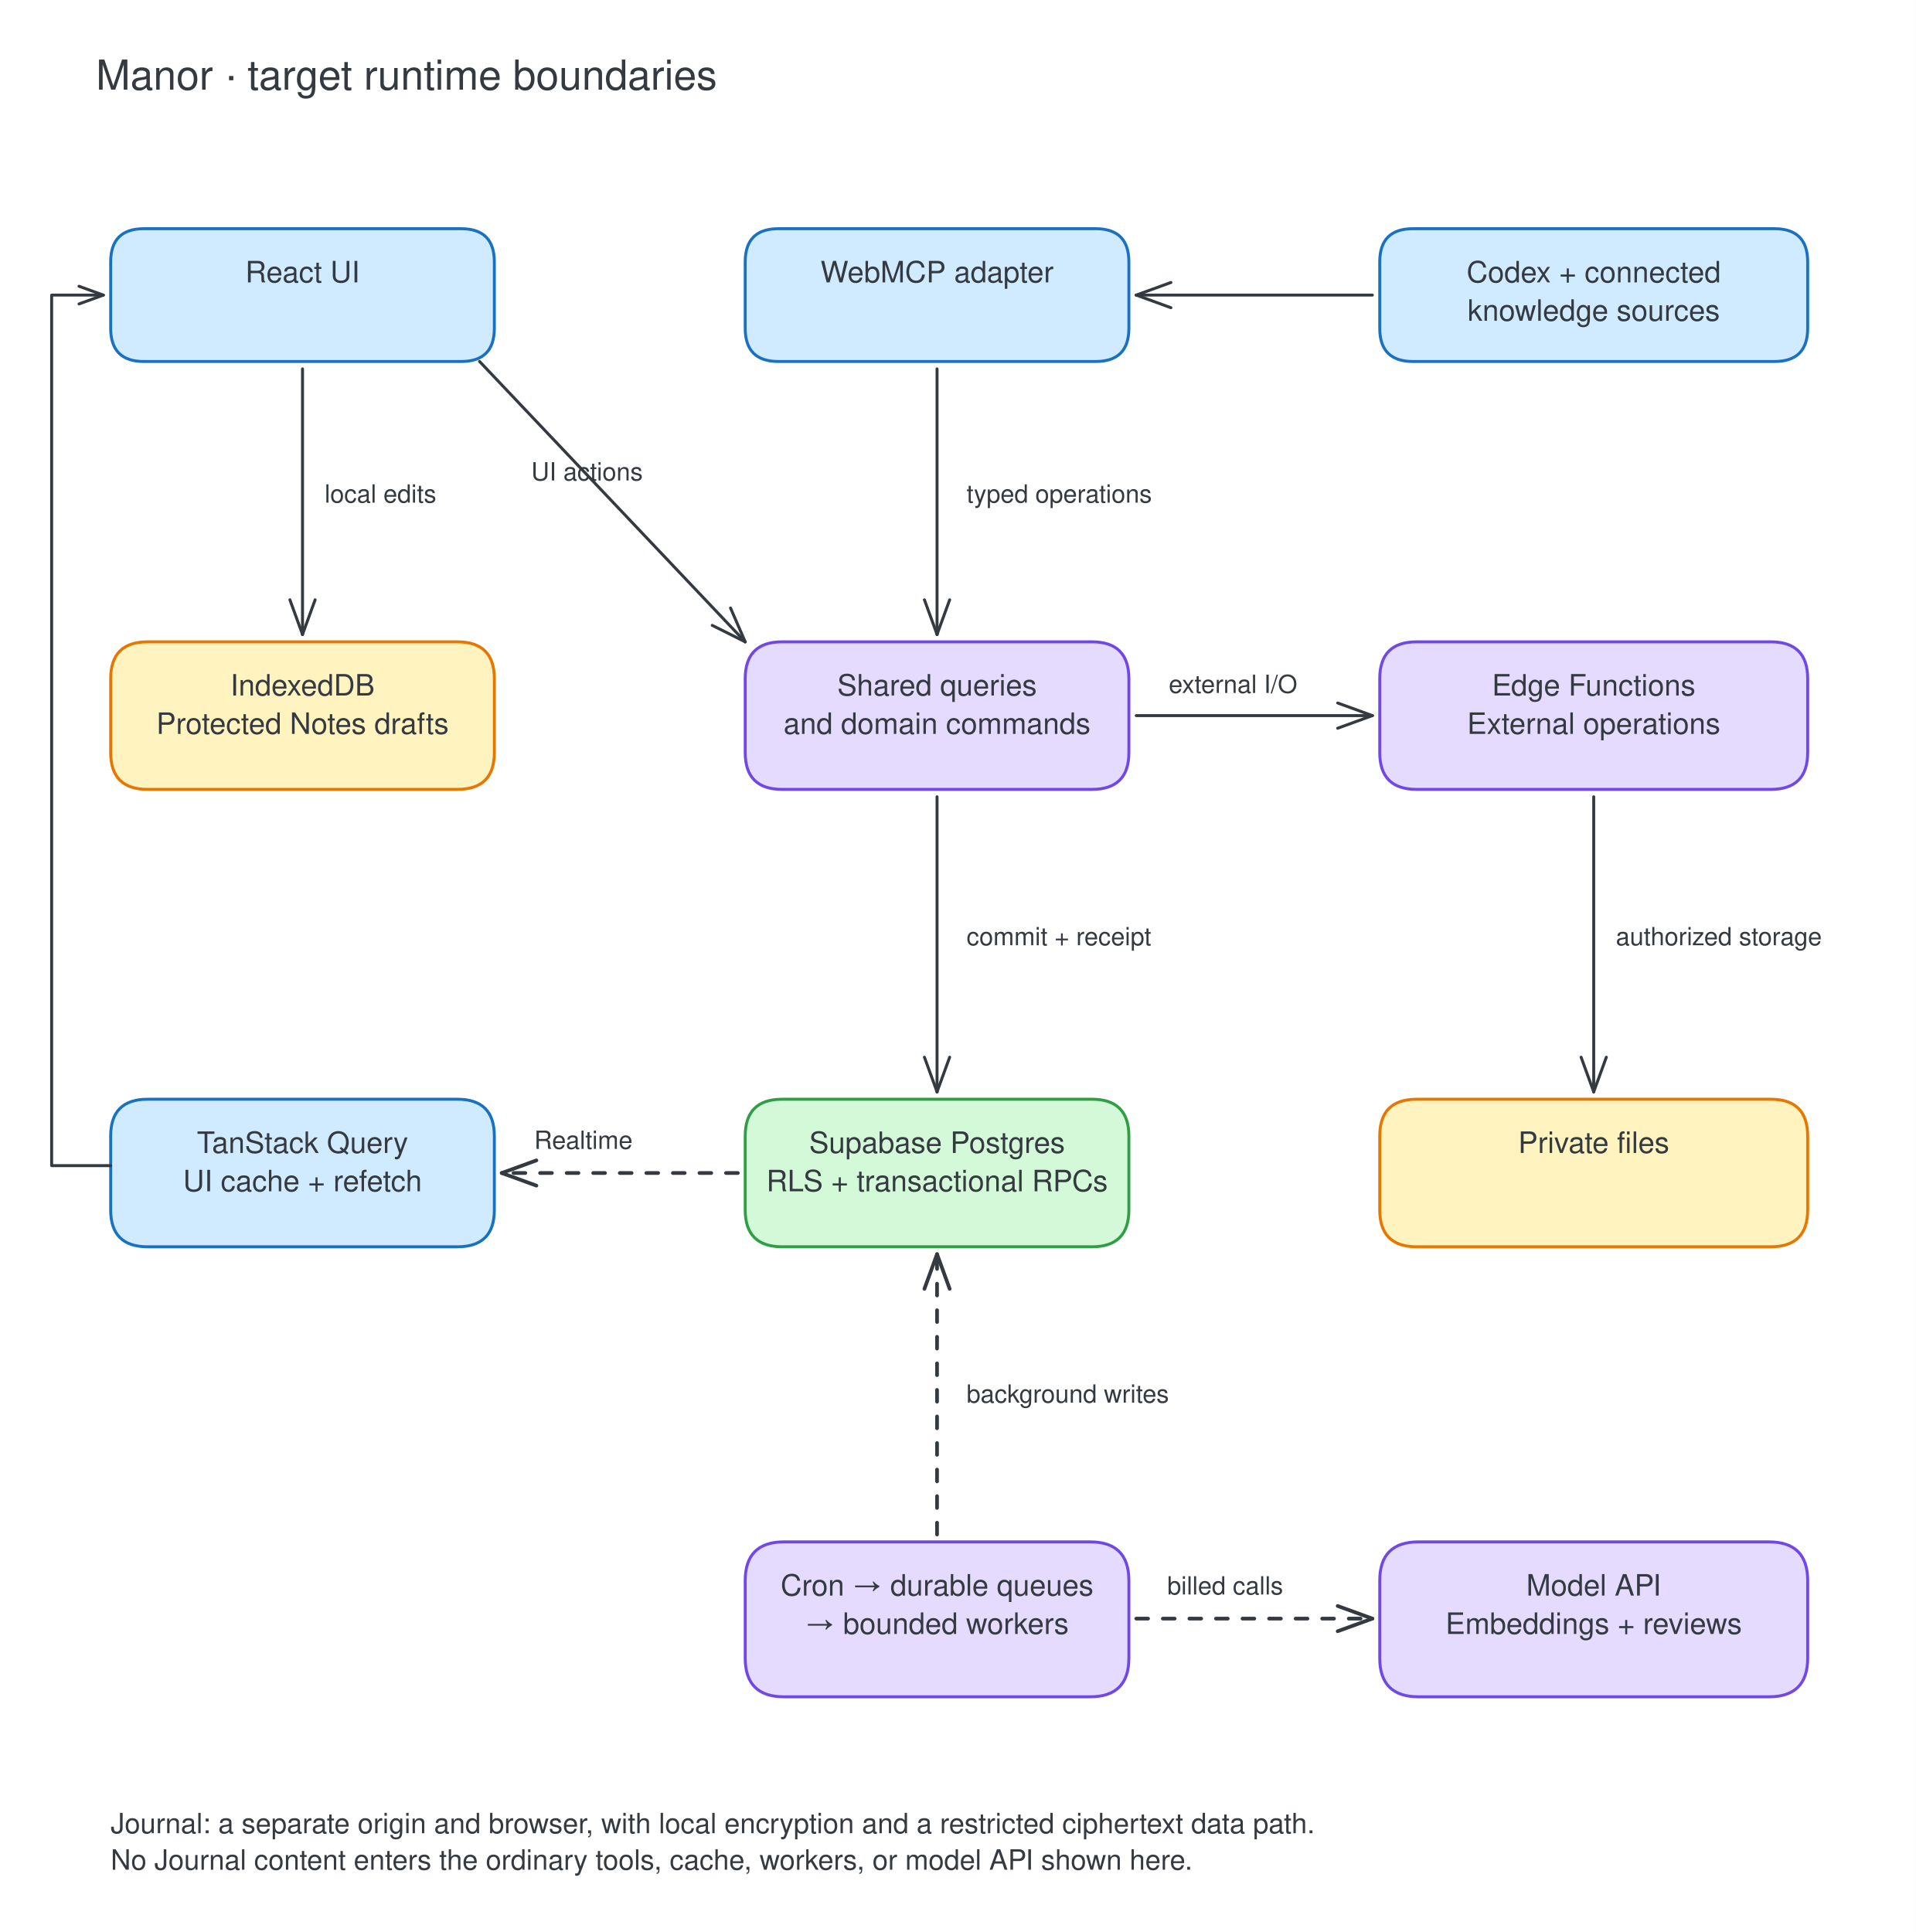
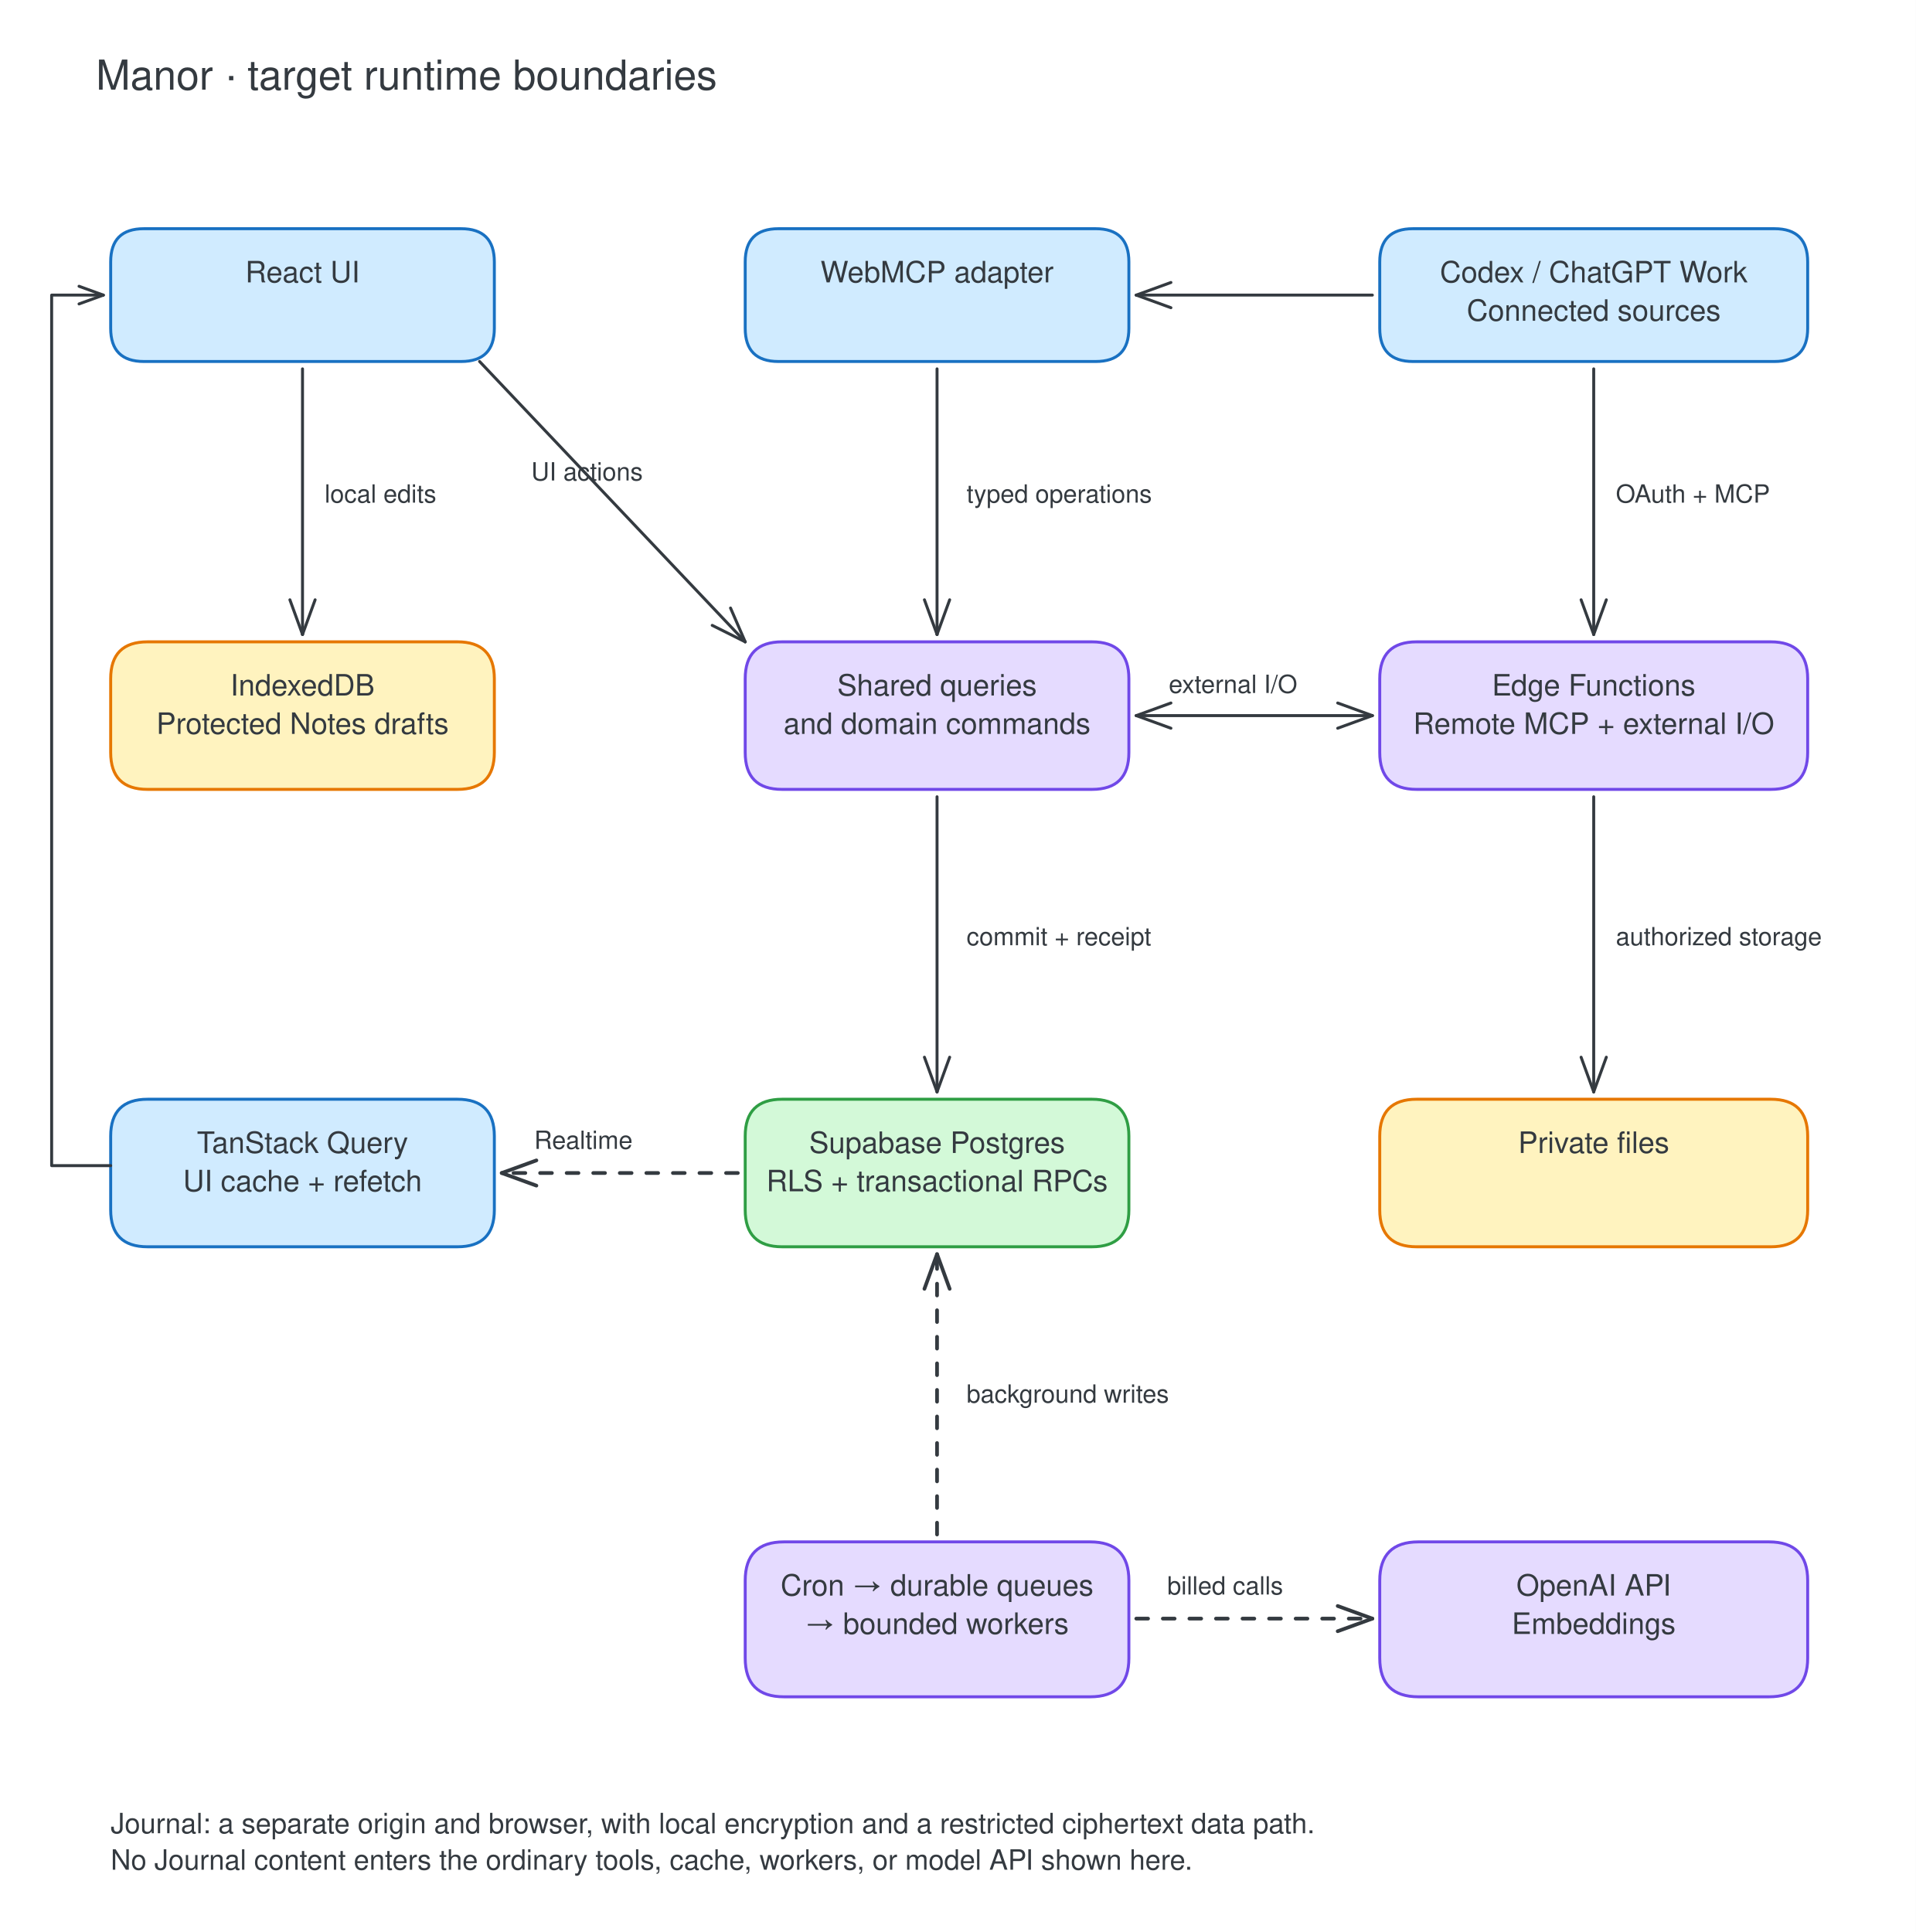
<svg xmlns="http://www.w3.org/2000/svg" version="1.1" viewBox="0 0 1298.3 1309.4" width="1298.3" height="1309.4" role="img">
  <defs>
    <style class="style-fonts">
      </style>
  </defs>
  <rect x="0" y="0" width="1298.3" height="1309.4" fill="#ffffff" />
  <g transform="translate(65 35) rotate(0 254.1 18.2)">
    <text x="0" y="25.761" font-family="Helvetica, Segoe UI Emoji" font-size="28px" fill="#343a40" text-anchor="start" style="white-space: pre;" direction="ltr" dominant-baseline="alphabetic">Manor · target runtime boundaries</text>
  </g>
  <g stroke-linecap="round" transform="translate(75 155) rotate(0 130 45)">
    <path d="M22.5 0 C74.09 0, 125.69 0, 237.5 0 C252.5 0, 260 7.5, 260 22.5 C260 33.78, 260 45.06, 260 67.5 C260 82.5, 252.5 90, 237.5 90 C179.27 90, 121.04 90, 22.5 90 C7.5 90, 0 82.5, 0 67.5 C0 54.61, 0 41.72, 0 22.5 C0 7.5, 7.5 0, 22.5 0" stroke="none" stroke-width="0" fill="#d0ebff" />
    <path d="M22.5 0 C65.5 0, 108.5 0, 237.5 0 M22.5 0 C96.46 0, 170.41 0, 237.5 0 M237.5 0 C252.5 0, 260 7.5, 260 22.5 M237.5 0 C252.5 0, 260 7.5, 260 22.5 M260 22.5 C260 33.08, 260 43.65, 260 67.5 M260 22.5 C260 39.56, 260 56.61, 260 67.5 M260 67.5 C260 82.5, 252.5 90, 237.5 90 M260 67.5 C260 82.5, 252.5 90, 237.5 90 M237.5 90 C187.76 90, 138.02 90, 22.5 90 M237.5 90 C187.7 90, 137.89 90, 22.5 90 M22.5 90 C7.5 90, 0 82.5, 0 67.5 M22.5 90 C7.5 90, 0 82.5, 0 67.5 M0 67.5 C0 50.69, 0 33.87, 0 22.5 M0 67.5 C0 51.62, 0 35.74, 0 22.5 M0 22.5 C0 7.5, 7.5 0, 22.5 0 M0 22.5 C0 7.5, 7.5 0, 22.5 0" stroke="#1971c2" stroke-width="2" fill="none" />
  </g>
  <g transform="translate(91 173) rotate(0 114 27)">
    <text x="114" y="18.4" font-family="Helvetica, Segoe UI Emoji" font-size="20px" fill="#343a40" text-anchor="middle" style="white-space: pre;" direction="ltr" dominant-baseline="alphabetic">React UI</text>
  </g>
  <g stroke-linecap="round" transform="translate(505 155) rotate(0 130 45)">
    <path d="M22.5 0 C82.69 0, 142.87 0, 237.5 0 C252.5 0, 260 7.5, 260 22.5 C260 36.06, 260 49.63, 260 67.5 C260 82.5, 252.5 90, 237.5 90 C164.04 90, 90.57 90, 22.5 90 C7.5 90, 0 82.5, 0 67.5 C0 50.72, 0 33.93, 0 22.5 C0 7.5, 7.5 0, 22.5 0" stroke="none" stroke-width="0" fill="#d0ebff" />
    <path d="M22.5 0 C65.5 0, 108.51 0, 237.5 0 M22.5 0 C84.41 0, 146.33 0, 237.5 0 M237.5 0 C252.5 0, 260 7.5, 260 22.5 M237.5 0 C252.5 0, 260 7.5, 260 22.5 M260 22.5 C260 34.65, 260 46.8, 260 67.5 M260 22.5 C260 38.61, 260 54.73, 260 67.5 M260 67.5 C260 82.5, 252.5 90, 237.5 90 M260 67.5 C260 82.5, 252.5 90, 237.5 90 M237.5 90 C181.02 90, 124.54 90, 22.5 90 M237.5 90 C180.89 90, 124.29 90, 22.5 90 M22.5 90 C7.5 90, 0 82.5, 0 67.5 M22.5 90 C7.5 90, 0 82.5, 0 67.5 M0 67.5 C0 51.87, 0 36.25, 0 22.5 M0 67.5 C0 53.74, 0 39.99, 0 22.5 M0 22.5 C0 7.5, 7.5 0, 22.5 0 M0 22.5 C0 7.5, 7.5 0, 22.5 0" stroke="#1971c2" stroke-width="2" fill="none" />
  </g>
  <g transform="translate(521 173) rotate(0 114 27)">
    <text x="114" y="18.4" font-family="Helvetica, Segoe UI Emoji" font-size="20px" fill="#343a40" text-anchor="middle" style="white-space: pre;" direction="ltr" dominant-baseline="alphabetic">WebMCP adapter</text>
  </g>
  <g stroke-linecap="round" transform="translate(935 155) rotate(0 145 45)">
    <path d="M22.5 0 C100.88 0, 179.25 0, 267.5 0 C282.5 0, 290 7.5, 290 22.5 C290 38.35, 290 54.19, 290 67.5 C290 82.5, 282.5 90, 267.5 90 C215.43 90, 163.36 90, 22.5 90 C7.5 90, 0 82.5, 0 67.5 C0 55.83, 0 44.15, 0 22.5 C0 7.5, 7.5 0, 22.5 0" stroke="none" stroke-width="0" fill="#d0ebff" />
    <path d="M22.5 0 C71.51 0, 120.51 0, 267.5 0 M22.5 0 C79.33 0, 136.16 0, 267.5 0 M267.5 0 C282.5 0, 290 7.5, 290 22.5 M267.5 0 C282.5 0, 290 7.5, 290 22.5 M290 22.5 C290 36.23, 290 49.95, 290 67.5 M290 22.5 C290 37.67, 290 52.84, 290 67.5 M290 67.5 C290 82.5, 282.5 90, 267.5 90 M290 67.5 C290 82.5, 282.5 90, 267.5 90 M267.5 90 C195.46 90, 123.42 90, 22.5 90 M267.5 90 C195.24 90, 122.99 90, 22.5 90 M22.5 90 C7.5 90, 0 82.5, 0 67.5 M22.5 90 C7.5 90, 0 82.5, 0 67.5 M0 67.5 C0 53.06, 0 38.62, 0 22.5 M0 67.5 C0 55.87, 0 44.23, 0 22.5 M0 22.5 C0 7.5, 7.5 0, 22.5 0 M0 22.5 C0 7.5, 7.5 0, 22.5 0" stroke="#1971c2" stroke-width="2" fill="none" />
  </g>
  <g transform="translate(951 173) rotate(0 129 27)">
-     <text x="129" y="18.4" font-family="Helvetica, Segoe UI Emoji" font-size="20px" fill="#343a40" text-anchor="middle" style="white-space: pre;" direction="ltr" dominant-baseline="alphabetic">Codex + connected</text>
-     <text x="129" y="44.4" font-family="Helvetica, Segoe UI Emoji" font-size="20px" fill="#343a40" text-anchor="middle" style="white-space: pre;" direction="ltr" dominant-baseline="alphabetic">knowledge sources</text>
+     <text x="129" y="18.4" font-family="Helvetica, Segoe UI Emoji" font-size="20px" fill="#343a40" text-anchor="middle" style="white-space: pre;" direction="ltr" dominant-baseline="alphabetic">Codex / ChatGPT Work</text>
+     <text x="129" y="44.4" font-family="Helvetica, Segoe UI Emoji" font-size="20px" fill="#343a40" text-anchor="middle" style="white-space: pre;" direction="ltr" dominant-baseline="alphabetic">Connected sources</text>
  </g>
  <g stroke-linecap="round">
    <g transform="translate(930 200) rotate(0 -80 0)">
      <path d="M0 0 C-32.01 0, -64.01 0, -160 0 M0 0 C-60.15 0, -120.3 0, -160 0" stroke="#343a40" stroke-width="2" fill="none" />
    </g>
    <g transform="translate(930 200) rotate(0 -80 0)">
      <path d="M-136.51 -8.55 C-141.21 -6.84, -145.91 -5.13, -160 0 M-136.51 -8.55 C-145.34 -5.34, -154.17 -2.12, -160 0" stroke="#343a40" stroke-width="2" fill="none" />
    </g>
    <g transform="translate(930 200) rotate(0 -80 0)">
      <path d="M-136.51 8.55 C-141.21 6.84, -145.91 5.13, -160 0 M-136.51 8.55 C-145.34 5.34, -154.17 2.12, -160 0" stroke="#343a40" stroke-width="2" fill="none" />
    </g>
  </g>
  <mask />
  <g stroke-linecap="round" transform="translate(75 435) rotate(0 130 50)">
    <path d="M25 0 C104.77 0, 184.54 0, 235 0 C251.67 0, 260 8.33, 260 25 C260 41.41, 260 57.82, 260 75 C260 91.67, 251.67 100, 235 100 C189.05 100, 143.1 100, 25 100 C8.33 100, 0 91.67, 0 75 C0 55.54, 0 36.08, 0 25 C0 8.33, 8.33 0, 25 0" stroke="none" stroke-width="0" fill="#fff3bf" />
    <path d="M25 0 C67.01 0, 109.02 0, 235 0 M25 0 C77.07 0, 129.14 0, 235 0 M235 0 C251.67 0, 260 8.33, 260 25 M235 0 C251.67 0, 260 8.33, 260 25 M260 25 C260 42.88, 260 60.75, 260 75 M260 25 C260 40.28, 260 55.57, 260 75 M260 75 C260 91.67, 251.67 100, 235 100 M260 75 C260 91.67, 251.67 100, 235 100 M235 100 C163.38 100, 91.76 100, 25 100 M235 100 C163.1 100, 91.2 100, 25 100 M25 100 C8.33 100, 0 91.67, 0 75 M25 100 C8.33 100, 0 91.67, 0 75 M0 75 C0 55.94, 0 36.87, 0 25 M0 75 C0 60.61, 0 46.22, 0 25 M0 25 C0 8.33, 8.33 0, 25 0 M0 25 C0 8.33, 8.33 0, 25 0" stroke="#e67700" stroke-width="2" fill="none" />
  </g>
  <g transform="translate(91 453) rotate(0 114 32)">
    <text x="114" y="18.4" font-family="Helvetica, Segoe UI Emoji" font-size="20px" fill="#343a40" text-anchor="middle" style="white-space: pre;" direction="ltr" dominant-baseline="alphabetic">IndexedDB</text>
    <text x="114" y="44.4" font-family="Helvetica, Segoe UI Emoji" font-size="20px" fill="#343a40" text-anchor="middle" style="white-space: pre;" direction="ltr" dominant-baseline="alphabetic">Protected Notes drafts</text>
  </g>
  <g stroke-linecap="round" transform="translate(505 435) rotate(0 130 50)">
    <path d="M25 0 C71.16 0, 117.33 0, 235 0 C251.67 0, 260 8.33, 260 25 C260 43.95, 260 62.89, 260 75 C260 91.67, 251.67 100, 235 100 C174.18 100, 113.35 100, 25 100 C8.33 100, 0 91.67, 0 75 C0 61.22, 0 47.44, 0 25 C0 8.33, 8.33 0, 25 0" stroke="none" stroke-width="0" fill="#e5dbff" />
    <path d="M25 0 C67.01 0, 109.02 0, 235 0 M25 0 C107.31 0, 189.61 0, 235 0 M235 0 C251.67 0, 260 8.33, 260 25 M235 0 C251.67 0, 260 8.33, 260 25 M260 25 C260 44.63, 260 64.25, 260 75 M260 25 C260 39.24, 260 53.47, 260 75 M260 75 C260 91.67, 251.67 100, 235 100 M260 75 C260 91.67, 251.67 100, 235 100 M235 100 C156.8 100, 78.59 100, 25 100 M235 100 C156.46 100, 77.91 100, 25 100 M25 100 C8.33 100, 0 91.67, 0 75 M25 100 C8.33 100, 0 91.67, 0 75 M0 75 C0 57.25, 0 39.51, 0 25 M0 75 C0 62.97, 0 50.94, 0 25 M0 25 C0 8.33, 8.33 0, 25 0 M0 25 C0 8.33, 8.33 0, 25 0" stroke="#7048e8" stroke-width="2" fill="none" />
  </g>
  <g transform="translate(521 453) rotate(0 114 32)">
    <text x="114" y="18.4" font-family="Helvetica, Segoe UI Emoji" font-size="20px" fill="#343a40" text-anchor="middle" style="white-space: pre;" direction="ltr" dominant-baseline="alphabetic">Shared queries</text>
    <text x="114" y="44.4" font-family="Helvetica, Segoe UI Emoji" font-size="20px" fill="#343a40" text-anchor="middle" style="white-space: pre;" direction="ltr" dominant-baseline="alphabetic">and domain commands</text>
  </g>
  <g stroke-linecap="round" transform="translate(935 435) rotate(0 145 50)">
    <path d="M25 0 C87.35 0, 149.7 0, 265 0 C281.67 0, 290 8.33, 290 25 C290 36.48, 290 47.96, 290 75 C290 91.67, 281.67 100, 265 100 C178.48 100, 91.97 100, 25 100 C8.33 100, 0 91.67, 0 75 C0 56.89, 0 38.79, 0 25 C0 8.33, 8.33 0, 25 0" stroke="none" stroke-width="0" fill="#e5dbff" />
    <path d="M25 0 C73.01 0, 121.03 0, 265 0 M25 0 C105.62 0, 186.24 0, 265 0 M265 0 C281.67 0, 290 8.33, 290 25 M265 0 C281.67 0, 290 8.33, 290 25 M290 25 C290 36.38, 290 47.75, 290 75 M290 25 C290 38.19, 290 51.38, 290 75 M290 75 C290 91.67, 281.67 100, 265 100 M290 75 C290 91.67, 281.67 100, 265 100 M265 100 C216.1 100, 167.2 100, 25 100 M265 100 C215.64 100, 166.28 100, 25 100 M25 100 C8.33 100, 0 91.67, 0 75 M25 100 C8.33 100, 0 91.67, 0 75 M0 75 C0 58.57, 0 42.15, 0 25 M0 75 C0 55.33, 0 35.66, 0 25 M0 25 C0 8.33, 8.33 0, 25 0 M0 25 C0 8.33, 8.33 0, 25 0" stroke="#7048e8" stroke-width="2" fill="none" />
  </g>
  <g transform="translate(951 453) rotate(0 129 32)">
    <text x="129" y="18.4" font-family="Helvetica, Segoe UI Emoji" font-size="20px" fill="#343a40" text-anchor="middle" style="white-space: pre;" direction="ltr" dominant-baseline="alphabetic">Edge Functions</text>
-     <text x="129" y="44.4" font-family="Helvetica, Segoe UI Emoji" font-size="20px" fill="#343a40" text-anchor="middle" style="white-space: pre;" direction="ltr" dominant-baseline="alphabetic">External operations</text>
+     <text x="129" y="44.4" font-family="Helvetica, Segoe UI Emoji" font-size="20px" fill="#343a40" text-anchor="middle" style="white-space: pre;" direction="ltr" dominant-baseline="alphabetic">Remote MCP + external I/O</text>
  </g>
  <g stroke-linecap="round">
    <g transform="translate(205 250) rotate(0 0 90)">
      <path d="M0 0 C0 36.01, 0 72.02, 0 180 M0 0 C0 50.38, 0 100.77, 0 180" stroke="#343a40" stroke-width="2" fill="none" />
    </g>
    <g transform="translate(205 250) rotate(0 0 90)">
      <path d="M-8.55 156.51 C-6.84 161.21, -5.13 165.91, 0 180 M-8.55 156.51 C-6.16 163.08, -3.76 169.66, 0 180" stroke="#343a40" stroke-width="2" fill="none" />
    </g>
    <g transform="translate(205 250) rotate(0 0 90)">
      <path d="M8.55 156.51 C6.84 161.21, 5.13 165.91, 0 180 M8.55 156.51 C6.16 163.08, 3.76 169.66, 0 180" stroke="#343a40" stroke-width="2" fill="none" />
    </g>
  </g>
  <mask />
  <g transform="translate(220 325) rotate(0 51.425 11.05)">
    <text x="0" y="15.64" font-family="Helvetica, Segoe UI Emoji" font-size="17px" fill="#343a40" text-anchor="start" style="white-space: pre;" direction="ltr" dominant-baseline="alphabetic">local edits</text>
  </g>
  <g stroke-linecap="round">
    <g transform="translate(325 245) rotate(0 90 95)">
      <path d="M0 0 C36.01 38.01, 72.03 76.03, 180 190 M0 0 C40.3 42.54, 80.6 85.08, 180 190" stroke="#343a40" stroke-width="2" fill="none" />
    </g>
    <g transform="translate(325 245) rotate(0 90 95)">
      <path d="M157.64 178.83 C162.11 181.06, 166.59 183.3, 180 190 M157.64 178.83 C162.64 181.33, 167.65 183.83, 180 190" stroke="#343a40" stroke-width="2" fill="none" />
    </g>
    <g transform="translate(325 245) rotate(0 90 95)">
      <path d="M170.05 167.07 C172.04 171.65, 174.03 176.24, 180 190 M170.05 167.07 C172.28 172.2, 174.51 177.34, 180 190" stroke="#343a40" stroke-width="2" fill="none" />
    </g>
  </g>
  <mask />
  <g transform="translate(360 310) rotate(0 46.75 11.05)">
    <text x="0" y="15.64" font-family="Helvetica, Segoe UI Emoji" font-size="17px" fill="#343a40" text-anchor="start" style="white-space: pre;" direction="ltr" dominant-baseline="alphabetic">UI actions</text>
  </g>
  <g stroke-linecap="round">
    <g transform="translate(635 250) rotate(0 0 90)">
      <path d="M0 0 C0 36.02, 0 72.03, 0 180 M0 0 C0 66.22, 0 132.44, 0 180" stroke="#343a40" stroke-width="2" fill="none" />
    </g>
    <g transform="translate(635 250) rotate(0 0 90)">
      <path d="M-8.55 156.51 C-6.84 161.21, -5.13 165.91, 0 180 M-8.55 156.51 C-5.4 165.15, -2.26 173.79, 0 180" stroke="#343a40" stroke-width="2" fill="none" />
    </g>
    <g transform="translate(635 250) rotate(0 0 90)">
      <path d="M8.55 156.51 C6.84 161.21, 5.13 165.91, 0 180 M8.55 156.51 C5.4 165.15, 2.26 173.79, 0 180" stroke="#343a40" stroke-width="2" fill="none" />
    </g>
  </g>
  <mask />
  <g transform="translate(655 325) rotate(0 74.8 11.05)">
    <text x="0" y="15.64" font-family="Helvetica, Segoe UI Emoji" font-size="17px" fill="#343a40" text-anchor="start" style="white-space: pre;" direction="ltr" dominant-baseline="alphabetic">typed operations</text>
  </g>
  <g stroke-linecap="round">
    <g transform="translate(770 485) rotate(0 80 0)">
      <path d="M0 0 C32.02 0, 64.03 0, 160 0 M0 0 C49.9 0, 99.8 0, 160 0" stroke="#343a40" stroke-width="2" fill="none" />
+     </g>
+     <g transform="translate(770 485) rotate(0 80 0)">
+       <path d="M23.49 -8.55 C18.79 -6.84, 14.09 -5.13, 0 0 M23.49 -8.55 C16.17 -5.88, 8.84 -3.22, 0 0" stroke="#343a40" stroke-width="2" fill="none" />
+     </g>
+     <g transform="translate(770 485) rotate(0 80 0)">
+       <path d="M23.49 8.55 C18.79 6.84, 14.09 5.13, 0 0 M23.49 8.55 C16.17 5.88, 8.84 3.22, 0 0" stroke="#343a40" stroke-width="2" fill="none" />
    </g>
    <g transform="translate(770 485) rotate(0 80 0)">
      <path d="M136.51 8.55 C141.21 6.84, 145.91 5.13, 160 0 M136.51 8.55 C143.83 5.88, 151.16 3.22, 160 0" stroke="#343a40" stroke-width="2" fill="none" />
    </g>
    <g transform="translate(770 485) rotate(0 80 0)">
      <path d="M136.51 -8.55 C141.21 -6.84, 145.91 -5.13, 160 0 M136.51 -8.55 C143.83 -5.88, 151.16 -3.22, 160 0" stroke="#343a40" stroke-width="2" fill="none" />
    </g>
  </g>
  <mask />
  <g transform="translate(792 454) rotate(0 56.1 11.05)">
    <text x="0" y="15.64" font-family="Helvetica, Segoe UI Emoji" font-size="17px" fill="#343a40" text-anchor="start" style="white-space: pre;" direction="ltr" dominant-baseline="alphabetic">external I/O</text>
  </g>
  <g stroke-linecap="round" transform="translate(75 745) rotate(0 130 50)">
    <path d="M25 0 C79.53 0, 134.05 0, 235 0 C251.67 0, 260 8.33, 260 25 C260 39.16, 260 53.32, 260 75 C260 91.67, 251.67 100, 235 100 C168.91 100, 102.82 100, 25 100 C8.33 100, 0 91.67, 0 75 C0 55.27, 0 35.55, 0 25 C0 8.33, 8.33 0, 25 0" stroke="none" stroke-width="0" fill="#d0ebff" />
    <path d="M25 0 C67.02 0, 109.04 0, 235 0 M25 0 C78.73 0, 132.46 0, 235 0 M235 0 C251.67 0, 260 8.33, 260 25 M235 0 C251.67 0, 260 8.33, 260 25 M260 25 C260 35.13, 260 45.26, 260 75 M260 25 C260 42.95, 260 60.9, 260 75 M260 75 C260 91.67, 251.67 100, 235 100 M260 75 C260 91.67, 251.67 100, 235 100 M235 100 C159.3 100, 83.6 100, 25 100 M235 100 C158.59 100, 82.18 100, 25 100 M25 100 C8.33 100, 0 91.67, 0 75 M25 100 C8.33 100, 0 91.67, 0 75 M0 75 C0 55.17, 0 35.34, 0 25 M0 75 C0 57.12, 0 39.24, 0 25 M0 25 C0 8.33, 8.33 0, 25 0 M0 25 C0 8.33, 8.33 0, 25 0" stroke="#1971c2" stroke-width="2" fill="none" />
  </g>
  <g transform="translate(91 763) rotate(0 114 32)">
    <text x="114" y="18.4" font-family="Helvetica, Segoe UI Emoji" font-size="20px" fill="#343a40" text-anchor="middle" style="white-space: pre;" direction="ltr" dominant-baseline="alphabetic">TanStack Query</text>
    <text x="114" y="44.4" font-family="Helvetica, Segoe UI Emoji" font-size="20px" fill="#343a40" text-anchor="middle" style="white-space: pre;" direction="ltr" dominant-baseline="alphabetic">UI cache + refetch</text>
  </g>
  <g stroke-linecap="round" transform="translate(505 745) rotate(0 130 50)">
    <path d="M25 0 C87.92 0, 150.84 0, 235 0 C251.67 0, 260 8.33, 260 25 C260 41.69, 260 58.39, 260 75 C260 91.67, 251.67 100, 235 100 C154.03 100, 73.07 100, 25 100 C8.33 100, 0 91.67, 0 75 C0 60.95, 0 46.9, 0 25 C0 8.33, 8.33 0, 25 0" stroke="none" stroke-width="0" fill="#d3f9d8" />
    <path d="M25 0 C67.02 0, 109.05 0, 235 0 M25 0 C108.97 0, 192.94 0, 235 0 M235 0 C251.67 0, 260 8.33, 260 25 M235 0 C251.67 0, 260 8.33, 260 25 M260 25 C260 36.88, 260 48.76, 260 75 M260 25 C260 41.9, 260 58.81, 260 75 M260 75 C260 91.67, 251.67 100, 235 100 M260 75 C260 91.67, 251.67 100, 235 100 M235 100 C152.72 100, 70.44 100, 25 100 M235 100 C151.94 100, 68.89 100, 25 100 M25 100 C8.33 100, 0 91.67, 0 75 M25 100 C8.33 100, 0 91.67, 0 75 M0 75 C0 56.49, 0 37.98, 0 25 M0 75 C0 59.48, 0 43.96, 0 25 M0 25 C0 8.33, 8.33 0, 25 0 M0 25 C0 8.33, 8.33 0, 25 0" stroke="#2f9e44" stroke-width="2" fill="none" />
  </g>
  <g transform="translate(521 763) rotate(0 114 32)">
    <text x="114" y="18.4" font-family="Helvetica, Segoe UI Emoji" font-size="20px" fill="#343a40" text-anchor="middle" style="white-space: pre;" direction="ltr" dominant-baseline="alphabetic">Supabase Postgres</text>
    <text x="114" y="44.4" font-family="Helvetica, Segoe UI Emoji" font-size="20px" fill="#343a40" text-anchor="middle" style="white-space: pre;" direction="ltr" dominant-baseline="alphabetic">RLS + transactional RPCs</text>
  </g>
  <g stroke-linecap="round" transform="translate(935 745) rotate(0 145 50)">
    <path d="M25 0 C106.5 0, 188 0, 265 0 C281.67 0, 290 8.33, 290 25 C290 44.23, 290 63.46, 290 75 C290 91.67, 281.67 100, 265 100 C203.47 100, 141.93 100, 25 100 C8.33 100, 0 91.67, 0 75 C0 56.63, 0 38.25, 0 25 C0 8.33, 8.33 0, 25 0" stroke="none" stroke-width="0" fill="#fff3bf" />
    <path d="M25 0 C73.03 0, 121.06 0, 265 0 M25 0 C107.52 0, 190.04 0, 265 0 M265 0 C281.67 0, 290 8.33, 290 25 M265 0 C281.67 0, 290 8.33, 290 25 M290 25 C290 38.63, 290 52.26, 290 75 M290 25 C290 40.85, 290 56.71, 290 75 M290 75 C290 91.67, 281.67 100, 265 100 M290 75 C290 91.67, 281.67 100, 265 100 M265 100 C211.44 100, 157.88 100, 25 100 M265 100 C210.48 100, 155.97 100, 25 100 M25 100 C8.33 100, 0 91.67, 0 75 M25 100 C8.33 100, 0 91.67, 0 75 M0 75 C0 57.81, 0 40.61, 0 25 M0 75 C0 61.84, 0 48.67, 0 25 M0 25 C0 8.33, 8.33 0, 25 0 M0 25 C0 8.33, 8.33 0, 25 0" stroke="#e67700" stroke-width="2" fill="none" />
  </g>
  <g transform="translate(951 763) rotate(0 129 32)">
    <text x="129" y="18.4" font-family="Helvetica, Segoe UI Emoji" font-size="20px" fill="#343a40" text-anchor="middle" style="white-space: pre;" direction="ltr" dominant-baseline="alphabetic">Private files</text>
  </g>
  <g stroke-linecap="round">
    <g transform="translate(635 540) rotate(0 0 100)">
      <path d="M0 0 C0 40.03, 0 80.05, 0 200 M0 0 C0 57.56, 0 115.13, 0 200" stroke="#343a40" stroke-width="2" fill="none" />
    </g>
    <g transform="translate(635 540) rotate(0 0 100)">
      <path d="M-8.55 176.51 C-6.84 181.21, -5.13 185.91, 0 200 M-8.55 176.51 C-6.09 183.27, -3.63 190.03, 0 200" stroke="#343a40" stroke-width="2" fill="none" />
    </g>
    <g transform="translate(635 540) rotate(0 0 100)">
      <path d="M8.55 176.51 C6.84 181.21, 5.13 185.91, 0 200 M8.55 176.51 C6.09 183.27, 3.63 190.03, 0 200" stroke="#343a40" stroke-width="2" fill="none" />
    </g>
  </g>
  <mask />
  <g transform="translate(655 625) rotate(0 74.8 11.05)">
    <text x="0" y="15.64" font-family="Helvetica, Segoe UI Emoji" font-size="17px" fill="#343a40" text-anchor="start" style="white-space: pre;" direction="ltr" dominant-baseline="alphabetic">commit + receipt</text>
  </g>
  <g stroke-linecap="round">
    <g transform="translate(500 795) rotate(0 -80 0)">
      <path d="M0 0 C-32.02 0, -64.04 0, -160 0" stroke="#343a40" stroke-width="2.5" fill="none" stroke-dasharray="8 10" />
    </g>
    <g transform="translate(500 795) rotate(0 -80 0)">
      <path d="M-136.51 -8.55 C-141.21 -6.84, -145.91 -5.13, -160 0" stroke="#343a40" stroke-width="2.5" fill="none" />
    </g>
    <g transform="translate(500 795) rotate(0 -80 0)">
      <path d="M-136.51 8.55 C-141.21 6.84, -145.91 5.13, -160 0" stroke="#343a40" stroke-width="2.5" fill="none" />
    </g>
  </g>
  <mask />
  <g transform="translate(362 763) rotate(0 37.4 11.05)">
    <text x="0" y="15.64" font-family="Helvetica, Segoe UI Emoji" font-size="17px" fill="#343a40" text-anchor="start" style="white-space: pre;" direction="ltr" dominant-baseline="alphabetic">Realtime</text>
  </g>
  <g stroke-linecap="round">
    <g transform="translate(75 790) rotate(0 -20 -295)">
      <path d="M0 0 C-8.01 0, -16.01 0, -40 0 M0 0 C-15.03 0, -30.06 0, -40 0 M-40 0 C-40 -212.05, -40 -424.1, -40 -590 M-40 0 C-40 -226.73, -40 -453.47, -40 -590 M-40 -590 C-28.45 -590, -16.91 -590, -5 -590 M-40 -590 C-27.75 -590, -15.5 -590, -5 -590" stroke="#343a40" stroke-width="2" fill="none" />
    </g>
    <g transform="translate(75 790) rotate(0 -20 -295)">
      <path d="M-21.44 -584.01 C-18.15 -585.21, -14.86 -586.41, -5 -590 M-21.44 -584.01 C-15.26 -586.26, -9.08 -588.51, -5 -590" stroke="#343a40" stroke-width="2" fill="none" />
    </g>
    <g transform="translate(75 790) rotate(0 -20 -295)">
      <path d="M-21.44 -595.99 C-18.15 -594.79, -14.86 -593.59, -5 -590 M-21.44 -595.99 C-15.26 -593.74, -9.08 -591.49, -5 -590" stroke="#343a40" stroke-width="2" fill="none" />
    </g>
  </g>
  <mask />
  <g stroke-linecap="round">
    <g transform="translate(1080 540) rotate(0 0 100)">
      <path d="M0 0 C0 40.03, 0 80.06, 0 200 M0 0 C0 49.56, 0 99.12, 0 200" stroke="#343a40" stroke-width="2" fill="none" />
    </g>
    <g transform="translate(1080 540) rotate(0 0 100)">
      <path d="M-8.55 176.51 C-6.84 181.21, -5.13 185.91, 0 200 M-8.55 176.51 C-6.43 182.33, -4.31 188.15, 0 200" stroke="#343a40" stroke-width="2" fill="none" />
    </g>
    <g transform="translate(1080 540) rotate(0 0 100)">
      <path d="M8.55 176.51 C6.84 181.21, 5.13 185.91, 0 200 M8.55 176.51 C6.43 182.33, 4.31 188.15, 0 200" stroke="#343a40" stroke-width="2" fill="none" />
    </g>
  </g>
  <mask />
  <g transform="translate(1095 625) rotate(0 84.15 11.05)">
    <text x="0" y="15.64" font-family="Helvetica, Segoe UI Emoji" font-size="17px" fill="#343a40" text-anchor="start" style="white-space: pre;" direction="ltr" dominant-baseline="alphabetic">authorized storage</text>
  </g>
  <g stroke-linecap="round" transform="translate(505 1045) rotate(0 130 52.5)">
    <path d="M26.25 0 C92.53 0, 158.82 0, 233.75 0 C251.25 0, 260 8.75, 260 26.25 C260 42.67, 260 59.1, 260 78.75 C260 96.25, 251.25 105, 233.75 105 C176.65 105, 119.55 105, 26.25 105 C8.75 105, 0 96.25, 0 78.75 C0 60.03, 0 41.3, 0 26.25 C0 8.75, 8.75 0, 26.25 0" stroke="none" stroke-width="0" fill="#e5dbff" />
    <path d="M26.25 0 C67.78 0, 109.32 0, 233.75 0 M26.25 0 C107.54 0, 188.84 0, 233.75 0 M233.75 0 C251.25 0, 260 8.75, 260 26.25 M233.75 0 C251.25 0, 260 8.75, 260 26.25 M260 26.25 C260 38.33, 260 50.41, 260 78.75 M260 26.25 C260 37.95, 260 49.64, 260 78.75 M260 78.75 C260 96.25, 251.25 105, 233.75 105 M260 78.75 C260 96.25, 251.25 105, 233.75 105 M233.75 105 C158.18 105, 82.6 105, 26.25 105 M233.75 105 C157.07 105, 80.39 105, 26.25 105 M26.25 105 C8.75 105, 0 96.25, 0 78.75 M26.25 105 C8.75 105, 0 96.25, 0 78.75 M0 78.75 C0 61.68, 0 44.61, 0 26.25 M0 78.75 C0 60.32, 0 41.89, 0 26.25 M0 26.25 C0 8.75, 8.75 0, 26.25 0 M0 26.25 C0 8.75, 8.75 0, 26.25 0" stroke="#7048e8" stroke-width="2" fill="none" />
  </g>
  <g transform="translate(521 1063) rotate(0 114 34.5)">
    <text x="114" y="18.4" font-family="Helvetica, Segoe UI Emoji" font-size="20px" fill="#343a40" text-anchor="middle" style="white-space: pre;" direction="ltr" dominant-baseline="alphabetic">Cron → durable queues</text>
    <text x="114" y="44.4" font-family="Helvetica, Segoe UI Emoji" font-size="20px" fill="#343a40" text-anchor="middle" style="white-space: pre;" direction="ltr" dominant-baseline="alphabetic">→ bounded workers</text>
  </g>
  <g stroke-linecap="round" transform="translate(935 1045) rotate(0 145 52.5)">
    <path d="M26.25 0 C111.61 0, 196.97 0, 263.75 0 C281.25 0, 290 8.75, 290 26.25 C290 45.33, 290 64.42, 290 78.75 C290 96.25, 281.25 105, 263.75 105 C181.57 105, 99.38 105, 26.25 105 C8.75 105, 0 96.25, 0 78.75 C0 65.99, 0 53.22, 0 26.25 C0 8.75, 8.75 0, 26.25 0" stroke="none" stroke-width="0" fill="#e5dbff" />
    <path d="M26.25 0 C73.79 0, 121.33 0, 263.75 0 M26.25 0 C105.99 0, 185.74 0, 263.75 0 M263.75 0 C281.25 0, 290 8.75, 290 26.25 M263.75 0 C281.25 0, 290 8.75, 290 26.25 M290 26.25 C290 40.17, 290 54.08, 290 78.75 M290 26.25 C290 36.85, 290 47.44, 290 78.75 M290 78.75 C290 96.25, 281.25 105, 263.75 105 M290 78.75 C290 96.25, 281.25 105, 263.75 105 M263.75 105 C169.81 105, 75.86 105, 26.25 105 M263.75 105 C215.97 105, 168.19 105, 26.25 105 M26.25 105 C8.75 105, 0 96.25, 0 78.75 M26.25 105 C8.75 105, 0 96.25, 0 78.75 M0 78.75 C0 63.07, 0 47.38, 0 26.25 M0 78.75 C0 62.8, 0 46.85, 0 26.25 M0 26.25 C0 8.75, 8.75 0, 26.25 0 M0 26.25 C0 8.75, 8.75 0, 26.25 0" stroke="#7048e8" stroke-width="2" fill="none" />
  </g>
  <g transform="translate(951 1063) rotate(0 129 34.5)">
-     <text x="129" y="18.4" font-family="Helvetica, Segoe UI Emoji" font-size="20px" fill="#343a40" text-anchor="middle" style="white-space: pre;" direction="ltr" dominant-baseline="alphabetic">Model API</text>
-     <text x="129" y="44.4" font-family="Helvetica, Segoe UI Emoji" font-size="20px" fill="#343a40" text-anchor="middle" style="white-space: pre;" direction="ltr" dominant-baseline="alphabetic">Embeddings + reviews</text>
+     <text x="129" y="18.4" font-family="Helvetica, Segoe UI Emoji" font-size="20px" fill="#343a40" text-anchor="middle" style="white-space: pre;" direction="ltr" dominant-baseline="alphabetic">OpenAI API</text>
+     <text x="129" y="44.4" font-family="Helvetica, Segoe UI Emoji" font-size="20px" fill="#343a40" text-anchor="middle" style="white-space: pre;" direction="ltr" dominant-baseline="alphabetic">Embeddings</text>
  </g>
  <g stroke-linecap="round">
    <g transform="translate(635 1040) rotate(0 0 -95)">
      <path d="M0 0 C0 -38.03, 0 -76.07, 0 -190" stroke="#343a40" stroke-width="2.5" fill="none" stroke-dasharray="8 10" />
    </g>
    <g transform="translate(635 1040) rotate(0 0 -95)">
      <path d="M8.55 -166.51 C6.84 -171.21, 5.13 -175.91, 0 -190" stroke="#343a40" stroke-width="2.5" fill="none" />
    </g>
    <g transform="translate(635 1040) rotate(0 0 -95)">
      <path d="M-8.55 -166.51 C-6.84 -171.21, -5.13 -175.91, 0 -190" stroke="#343a40" stroke-width="2.5" fill="none" />
    </g>
  </g>
  <mask />
  <g transform="translate(655 935) rotate(0 79.475 11.05)">
    <text x="0" y="15.64" font-family="Helvetica, Segoe UI Emoji" font-size="17px" fill="#343a40" text-anchor="start" style="white-space: pre;" direction="ltr" dominant-baseline="alphabetic">background writes</text>
  </g>
  <g stroke-linecap="round">
    <g transform="translate(770 1097) rotate(0 80 0)">
      <path d="M0 0 C32.03 0, 64.06 0, 160 0" stroke="#343a40" stroke-width="2.5" fill="none" stroke-dasharray="8 10" />
    </g>
    <g transform="translate(770 1097) rotate(0 80 0)">
      <path d="M136.51 8.55 C141.21 6.84, 145.91 5.13, 160 0" stroke="#343a40" stroke-width="2.5" fill="none" />
    </g>
    <g transform="translate(770 1097) rotate(0 80 0)">
      <path d="M136.51 -8.55 C141.21 -6.84, 145.91 -5.13, 160 0" stroke="#343a40" stroke-width="2.5" fill="none" />
    </g>
  </g>
  <mask />
  <g transform="translate(791 1065) rotate(0 56.1 11.05)">
    <text x="0" y="15.64" font-family="Helvetica, Segoe UI Emoji" font-size="17px" fill="#343a40" text-anchor="start" style="white-space: pre;" direction="ltr" dominant-baseline="alphabetic">billed calls</text>
  </g>
  <g transform="translate(75 1225) rotate(0 522.5 24.7)">
    <text x="0" y="17.48" font-family="Helvetica, Segoe UI Emoji" font-size="19px" fill="#343a40" text-anchor="start" style="white-space: pre;" direction="ltr" dominant-baseline="alphabetic">Journal: a separate origin and browser, with local encryption and a restricted ciphertext data path.</text>
    <text x="0" y="42.18" font-family="Helvetica, Segoe UI Emoji" font-size="19px" fill="#343a40" text-anchor="start" style="white-space: pre;" direction="ltr" dominant-baseline="alphabetic">No Journal content enters the ordinary tools, cache, workers, or model API shown here.</text>
  </g>
+   <g stroke-linecap="round">
+     <g transform="translate(1080 250) rotate(0 0 90)">
+       <path d="M0 0 C0 36.02, 0 72.03, 0 180 M0 0 C0 66.22, 0 132.44, 0 180" stroke="#343a40" stroke-width="2" fill="none" />
+     </g>
+     <g transform="translate(1080 250) rotate(0 0 90)">
+       <path d="M-8.55 156.51 C-6.84 161.21, -5.13 165.91, 0 180 M-8.55 156.51 C-5.4 165.15, -2.26 173.79, 0 180" stroke="#343a40" stroke-width="2" fill="none" />
+     </g>
+     <g transform="translate(1080 250) rotate(0 0 90)">
+       <path d="M8.55 156.51 C6.84 161.21, 5.13 165.91, 0 180 M8.55 156.51 C5.4 165.15, 2.26 173.79, 0 180" stroke="#343a40" stroke-width="2" fill="none" />
+     </g>
+   </g>
+   <mask />
+   <g transform="translate(1095 325) rotate(0 60 11.05)">
+     <text x="0" y="15.64" font-family="Helvetica, Segoe UI Emoji" font-size="17px" fill="#343a40" text-anchor="start" style="white-space: pre;" direction="ltr" dominant-baseline="alphabetic">OAuth + MCP</text>
+   </g>
</svg>
